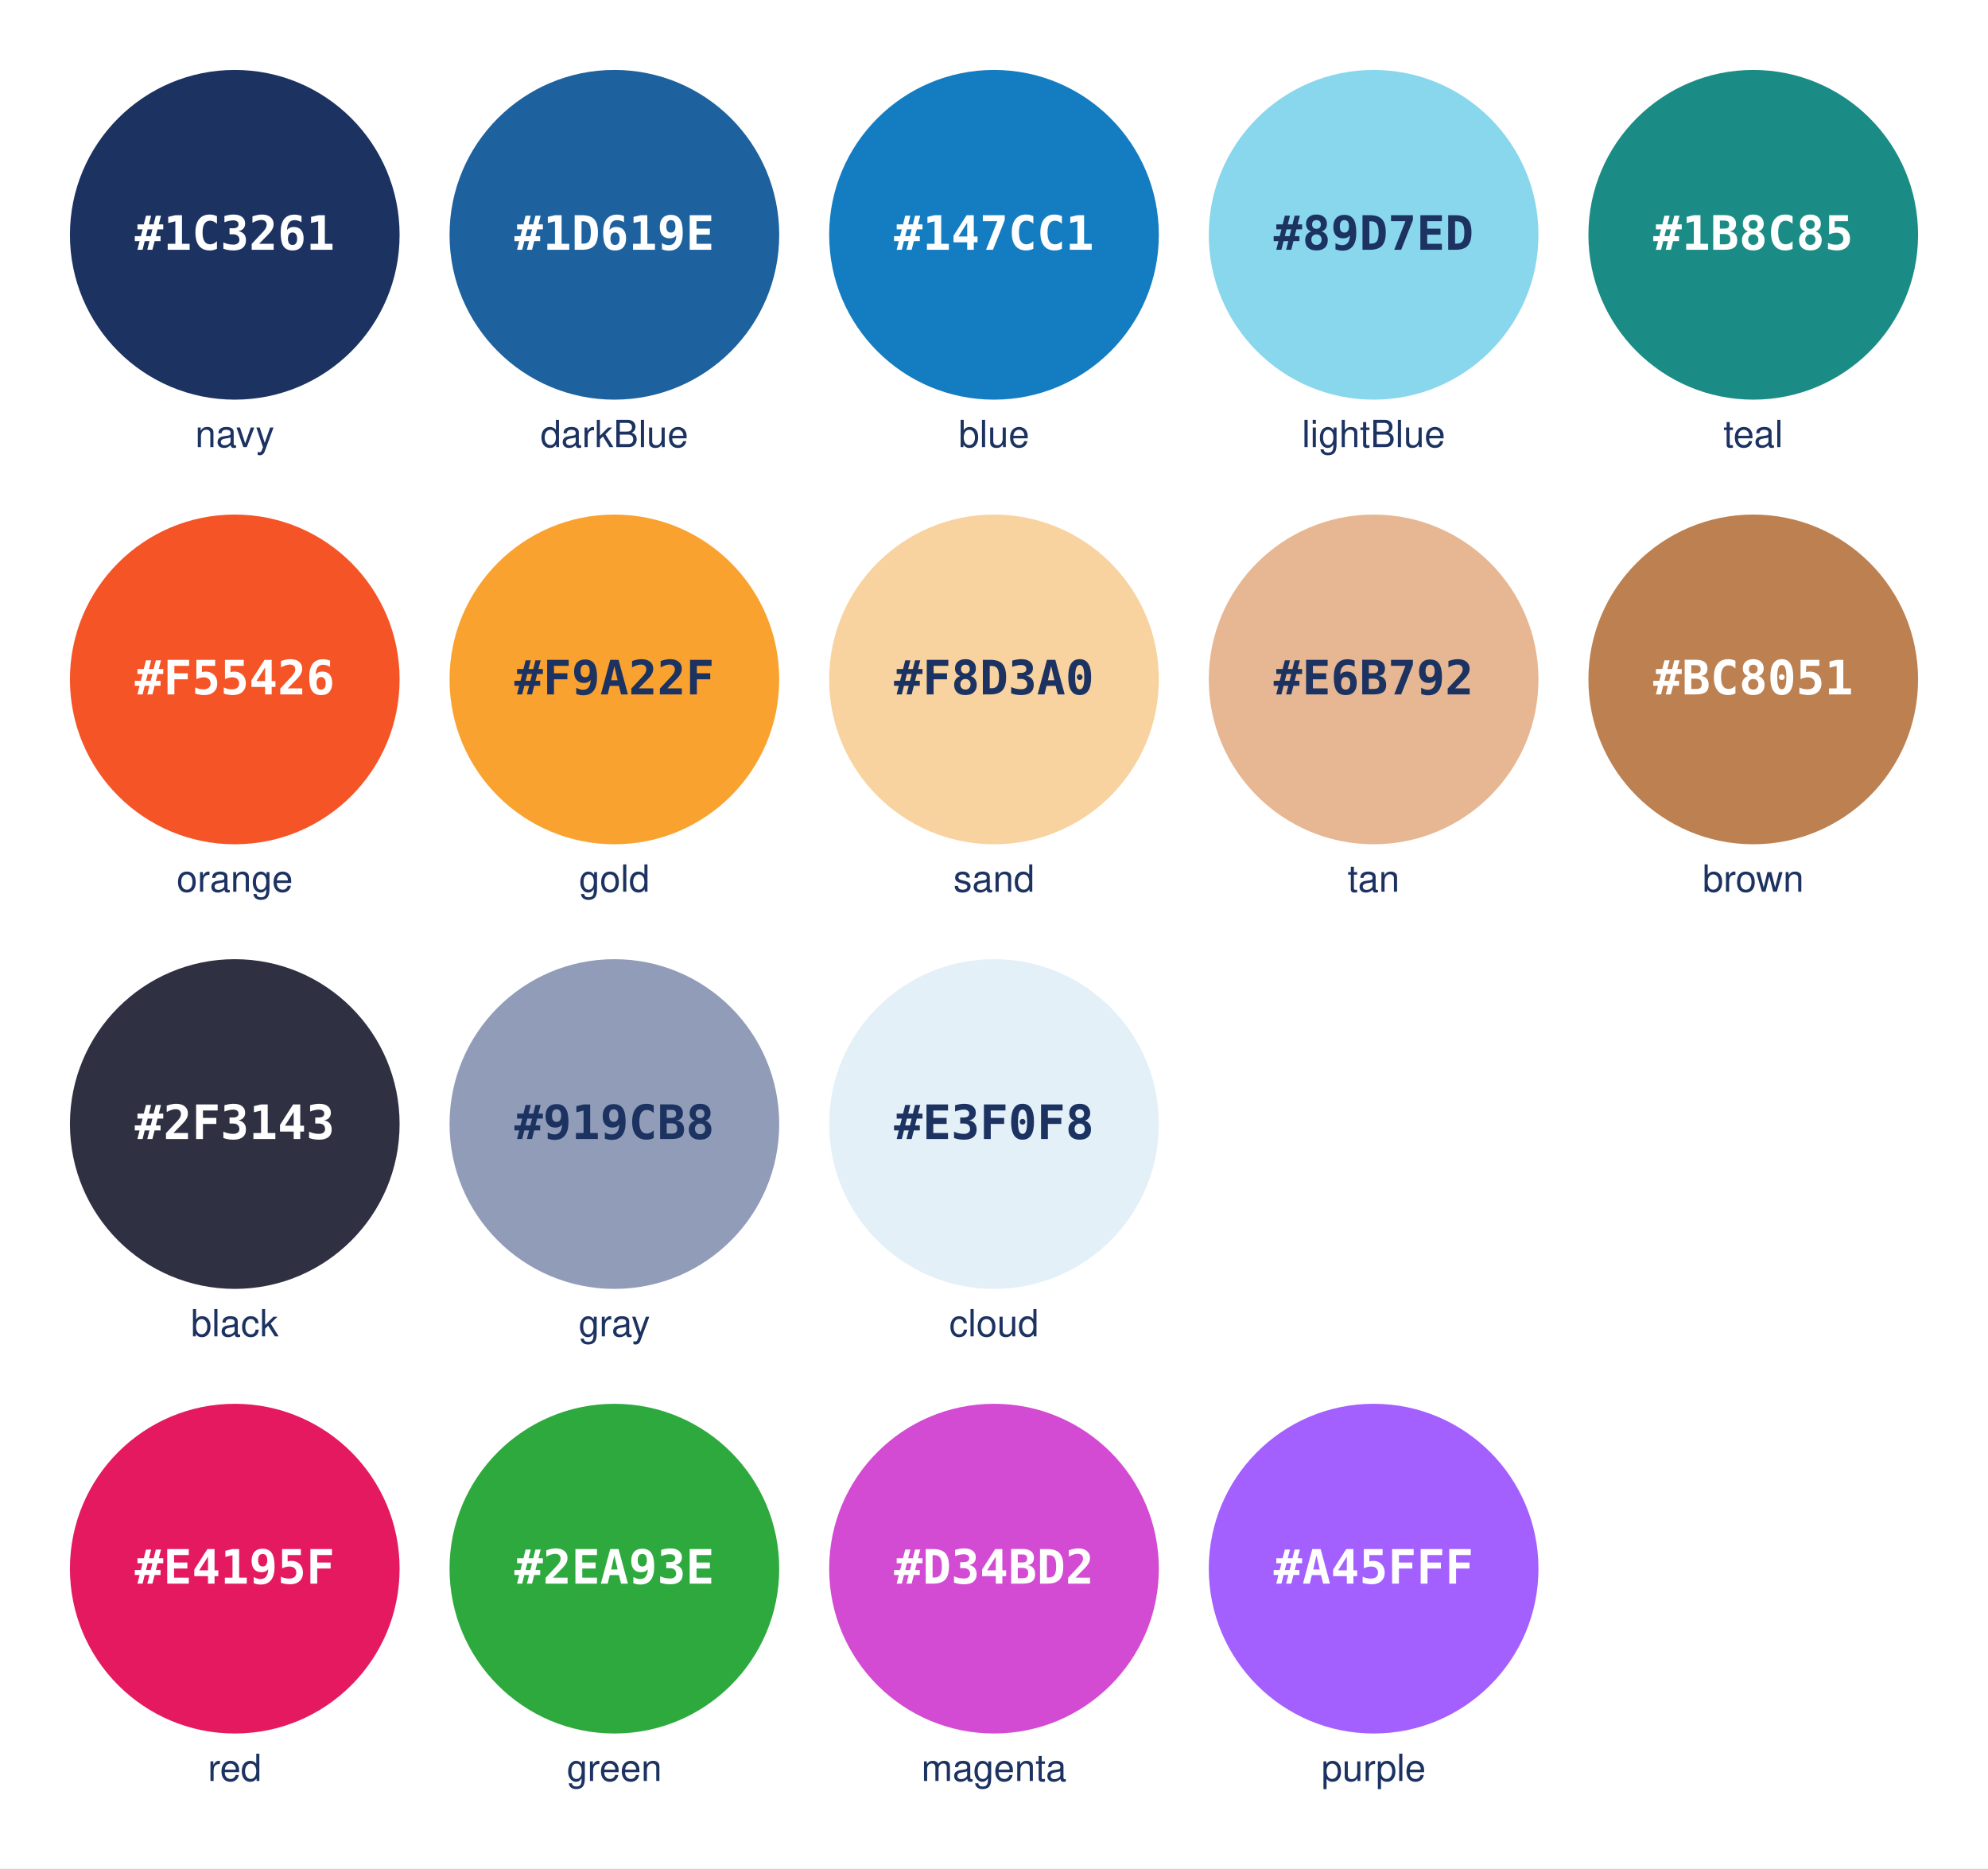
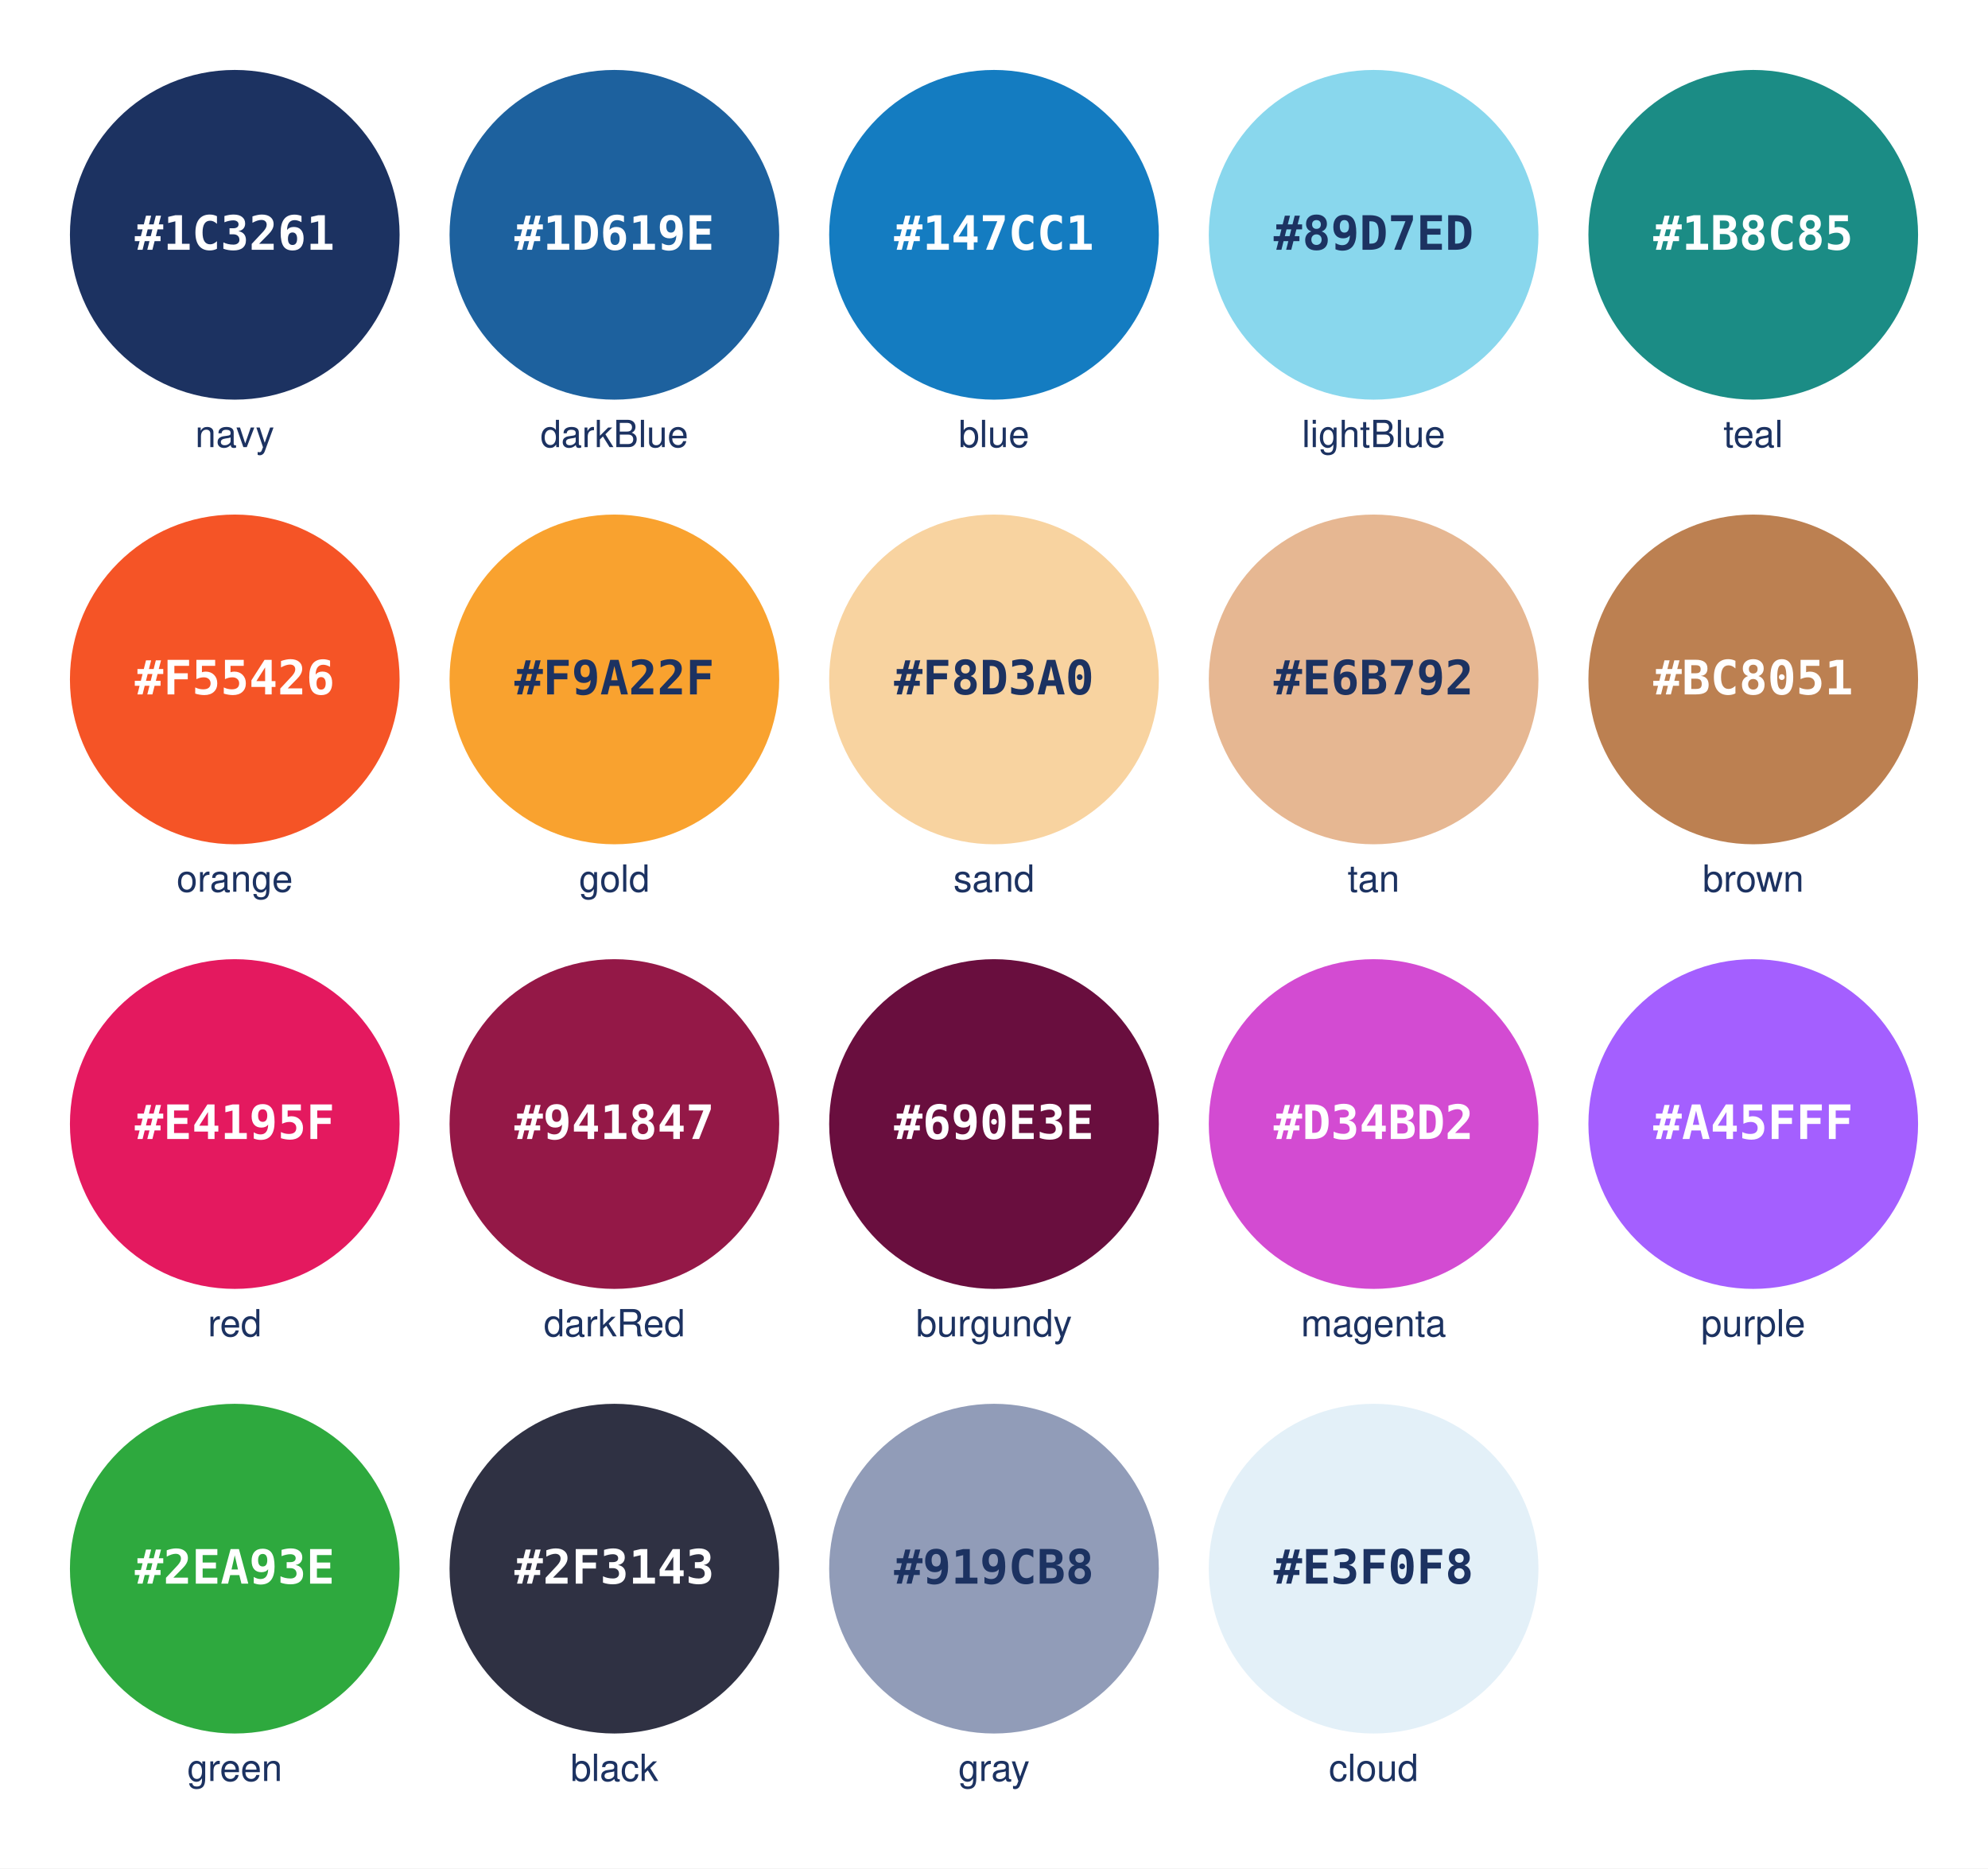
<svg xmlns="http://www.w3.org/2000/svg" width="796" height="748" viewBox="0 0 796 748">
  <rect width="796" height="748" fill="#FFFFFF" />
  <circle cx="94.0" cy="94.0" r="66.0" fill="#1C3261" />
  <text x="94.0" y="100.0" text-anchor="middle" font-family="Menlo, monospace" font-size="19" font-weight="600" fill="#FFFFFF">#1C3261</text>
  <text x="94.0" y="179" text-anchor="middle" font-family="Helvetica, Arial, sans-serif" font-size="15" fill="#1C3261">navy</text>
  <circle cx="246.0" cy="94.0" r="66.0" fill="#1D619E" />
  <text x="246.0" y="100.0" text-anchor="middle" font-family="Menlo, monospace" font-size="19" font-weight="600" fill="#FFFFFF">#1D619E</text>
  <text x="246.0" y="179" text-anchor="middle" font-family="Helvetica, Arial, sans-serif" font-size="15" fill="#1C3261">darkBlue</text>
  <circle cx="398.0" cy="94.0" r="66.0" fill="#147CC1" />
  <text x="398.0" y="100.0" text-anchor="middle" font-family="Menlo, monospace" font-size="19" font-weight="600" fill="#FFFFFF">#147CC1</text>
  <text x="398.0" y="179" text-anchor="middle" font-family="Helvetica, Arial, sans-serif" font-size="15" fill="#1C3261">blue</text>
  <circle cx="550.0" cy="94.0" r="66.0" fill="#89D7ED" />
  <text x="550.0" y="100.0" text-anchor="middle" font-family="Menlo, monospace" font-size="19" font-weight="600" fill="#1C3261">#89D7ED</text>
  <text x="550.0" y="179" text-anchor="middle" font-family="Helvetica, Arial, sans-serif" font-size="15" fill="#1C3261">lightBlue</text>
  <circle cx="702.0" cy="94.0" r="66.0" fill="#1B8C85" />
  <text x="702.0" y="100.0" text-anchor="middle" font-family="Menlo, monospace" font-size="19" font-weight="600" fill="#FFFFFF">#1B8C85</text>
  <text x="702.0" y="179" text-anchor="middle" font-family="Helvetica, Arial, sans-serif" font-size="15" fill="#1C3261">teal</text>
  <circle cx="94.0" cy="272.0" r="66.0" fill="#F55426" />
  <text x="94.0" y="278.0" text-anchor="middle" font-family="Menlo, monospace" font-size="19" font-weight="600" fill="#FFFFFF">#F55426</text>
  <text x="94.0" y="357" text-anchor="middle" font-family="Helvetica, Arial, sans-serif" font-size="15" fill="#1C3261">orange</text>
  <circle cx="246.0" cy="272.0" r="66.0" fill="#F9A22F" />
  <text x="246.0" y="278.0" text-anchor="middle" font-family="Menlo, monospace" font-size="19" font-weight="600" fill="#1C3261">#F9A22F</text>
  <text x="246.0" y="357" text-anchor="middle" font-family="Helvetica, Arial, sans-serif" font-size="15" fill="#1C3261">gold</text>
  <circle cx="398.0" cy="272.0" r="66.0" fill="#F8D3A0" />
  <text x="398.0" y="278.0" text-anchor="middle" font-family="Menlo, monospace" font-size="19" font-weight="600" fill="#1C3261">#F8D3A0</text>
  <text x="398.0" y="357" text-anchor="middle" font-family="Helvetica, Arial, sans-serif" font-size="15" fill="#1C3261">sand</text>
  <circle cx="550.0" cy="272.0" r="66.0" fill="#E6B792" />
  <text x="550.0" y="278.0" text-anchor="middle" font-family="Menlo, monospace" font-size="19" font-weight="600" fill="#1C3261">#E6B792</text>
  <text x="550.0" y="357" text-anchor="middle" font-family="Helvetica, Arial, sans-serif" font-size="15" fill="#1C3261">tan</text>
  <circle cx="702.0" cy="272.0" r="66.0" fill="#BC8051" />
  <text x="702.0" y="278.0" text-anchor="middle" font-family="Menlo, monospace" font-size="19" font-weight="600" fill="#FFFFFF">#BC8051</text>
  <text x="702.0" y="357" text-anchor="middle" font-family="Helvetica, Arial, sans-serif" font-size="15" fill="#1C3261">brown</text>
-   <circle cx="94.0" cy="450.0" r="66.0" fill="#2F3143" />
-   <text x="94.0" y="456.0" text-anchor="middle" font-family="Menlo, monospace" font-size="19" font-weight="600" fill="#FFFFFF">#2F3143</text>
-   <text x="94.0" y="535" text-anchor="middle" font-family="Helvetica, Arial, sans-serif" font-size="15" fill="#1C3261">black</text>
-   <circle cx="246.0" cy="450.0" r="66.0" fill="#919CB8" />
-   <text x="246.0" y="456.0" text-anchor="middle" font-family="Menlo, monospace" font-size="19" font-weight="600" fill="#1C3261">#919CB8</text>
-   <text x="246.0" y="535" text-anchor="middle" font-family="Helvetica, Arial, sans-serif" font-size="15" fill="#1C3261">gray</text>
-   <circle cx="398.0" cy="450.0" r="66.0" fill="#E3F0F8" />
-   <text x="398.0" y="456.0" text-anchor="middle" font-family="Menlo, monospace" font-size="19" font-weight="600" fill="#1C3261">#E3F0F8</text>
-   <text x="398.0" y="535" text-anchor="middle" font-family="Helvetica, Arial, sans-serif" font-size="15" fill="#1C3261">cloud</text>
-   <circle cx="94.0" cy="628.0" r="66.0" fill="#E4195F" />
-   <text x="94.0" y="634.0" text-anchor="middle" font-family="Menlo, monospace" font-size="19" font-weight="600" fill="#FFFFFF">#E4195F</text>
-   <text x="94.0" y="713" text-anchor="middle" font-family="Helvetica, Arial, sans-serif" font-size="15" fill="#1C3261">red</text>
-   <circle cx="246.0" cy="628.0" r="66.0" fill="#2EA93E" />
-   <text x="246.0" y="634.0" text-anchor="middle" font-family="Menlo, monospace" font-size="19" font-weight="600" fill="#FFFFFF">#2EA93E</text>
-   <text x="246.0" y="713" text-anchor="middle" font-family="Helvetica, Arial, sans-serif" font-size="15" fill="#1C3261">green</text>
-   <circle cx="398.0" cy="628.0" r="66.0" fill="#D34BD2" />
-   <text x="398.0" y="634.0" text-anchor="middle" font-family="Menlo, monospace" font-size="19" font-weight="600" fill="#FFFFFF">#D34BD2</text>
-   <text x="398.0" y="713" text-anchor="middle" font-family="Helvetica, Arial, sans-serif" font-size="15" fill="#1C3261">magenta</text>
-   <circle cx="550.0" cy="628.0" r="66.0" fill="#A45FFF" />
-   <text x="550.0" y="634.0" text-anchor="middle" font-family="Menlo, monospace" font-size="19" font-weight="600" fill="#FFFFFF">#A45FFF</text>
-   <text x="550.0" y="713" text-anchor="middle" font-family="Helvetica, Arial, sans-serif" font-size="15" fill="#1C3261">purple</text>
+   <circle cx="94.0" cy="450.0" r="66.0" fill="#E4195F" />
+   <text x="94.0" y="456.0" text-anchor="middle" font-family="Menlo, monospace" font-size="19" font-weight="600" fill="#FFFFFF">#E4195F</text>
+   <text x="94.0" y="535" text-anchor="middle" font-family="Helvetica, Arial, sans-serif" font-size="15" fill="#1C3261">red</text>
+   <circle cx="246.0" cy="450.0" r="66.0" fill="#941847" />
+   <text x="246.0" y="456.0" text-anchor="middle" font-family="Menlo, monospace" font-size="19" font-weight="600" fill="#FFFFFF">#941847</text>
+   <text x="246.0" y="535" text-anchor="middle" font-family="Helvetica, Arial, sans-serif" font-size="15" fill="#1C3261">darkRed</text>
+   <circle cx="398.0" cy="450.0" r="66.0" fill="#690E3E" />
+   <text x="398.0" y="456.0" text-anchor="middle" font-family="Menlo, monospace" font-size="19" font-weight="600" fill="#FFFFFF">#690E3E</text>
+   <text x="398.0" y="535" text-anchor="middle" font-family="Helvetica, Arial, sans-serif" font-size="15" fill="#1C3261">burgundy</text>
+   <circle cx="550.0" cy="450.0" r="66.0" fill="#D34BD2" />
+   <text x="550.0" y="456.0" text-anchor="middle" font-family="Menlo, monospace" font-size="19" font-weight="600" fill="#FFFFFF">#D34BD2</text>
+   <text x="550.0" y="535" text-anchor="middle" font-family="Helvetica, Arial, sans-serif" font-size="15" fill="#1C3261">magenta</text>
+   <circle cx="702.0" cy="450.0" r="66.0" fill="#A45FFF" />
+   <text x="702.0" y="456.0" text-anchor="middle" font-family="Menlo, monospace" font-size="19" font-weight="600" fill="#FFFFFF">#A45FFF</text>
+   <text x="702.0" y="535" text-anchor="middle" font-family="Helvetica, Arial, sans-serif" font-size="15" fill="#1C3261">purple</text>
+   <circle cx="94.0" cy="628.0" r="66.0" fill="#2EA93E" />
+   <text x="94.0" y="634.0" text-anchor="middle" font-family="Menlo, monospace" font-size="19" font-weight="600" fill="#FFFFFF">#2EA93E</text>
+   <text x="94.0" y="713" text-anchor="middle" font-family="Helvetica, Arial, sans-serif" font-size="15" fill="#1C3261">green</text>
+   <circle cx="246.0" cy="628.0" r="66.0" fill="#2F3143" />
+   <text x="246.0" y="634.0" text-anchor="middle" font-family="Menlo, monospace" font-size="19" font-weight="600" fill="#FFFFFF">#2F3143</text>
+   <text x="246.0" y="713" text-anchor="middle" font-family="Helvetica, Arial, sans-serif" font-size="15" fill="#1C3261">black</text>
+   <circle cx="398.0" cy="628.0" r="66.0" fill="#919CB8" />
+   <text x="398.0" y="634.0" text-anchor="middle" font-family="Menlo, monospace" font-size="19" font-weight="600" fill="#1C3261">#919CB8</text>
+   <text x="398.0" y="713" text-anchor="middle" font-family="Helvetica, Arial, sans-serif" font-size="15" fill="#1C3261">gray</text>
+   <circle cx="550.0" cy="628.0" r="66.0" fill="#E3F0F8" />
+   <text x="550.0" y="634.0" text-anchor="middle" font-family="Menlo, monospace" font-size="19" font-weight="600" fill="#1C3261">#E3F0F8</text>
+   <text x="550.0" y="713" text-anchor="middle" font-family="Helvetica, Arial, sans-serif" font-size="15" fill="#1C3261">cloud</text>
</svg>
